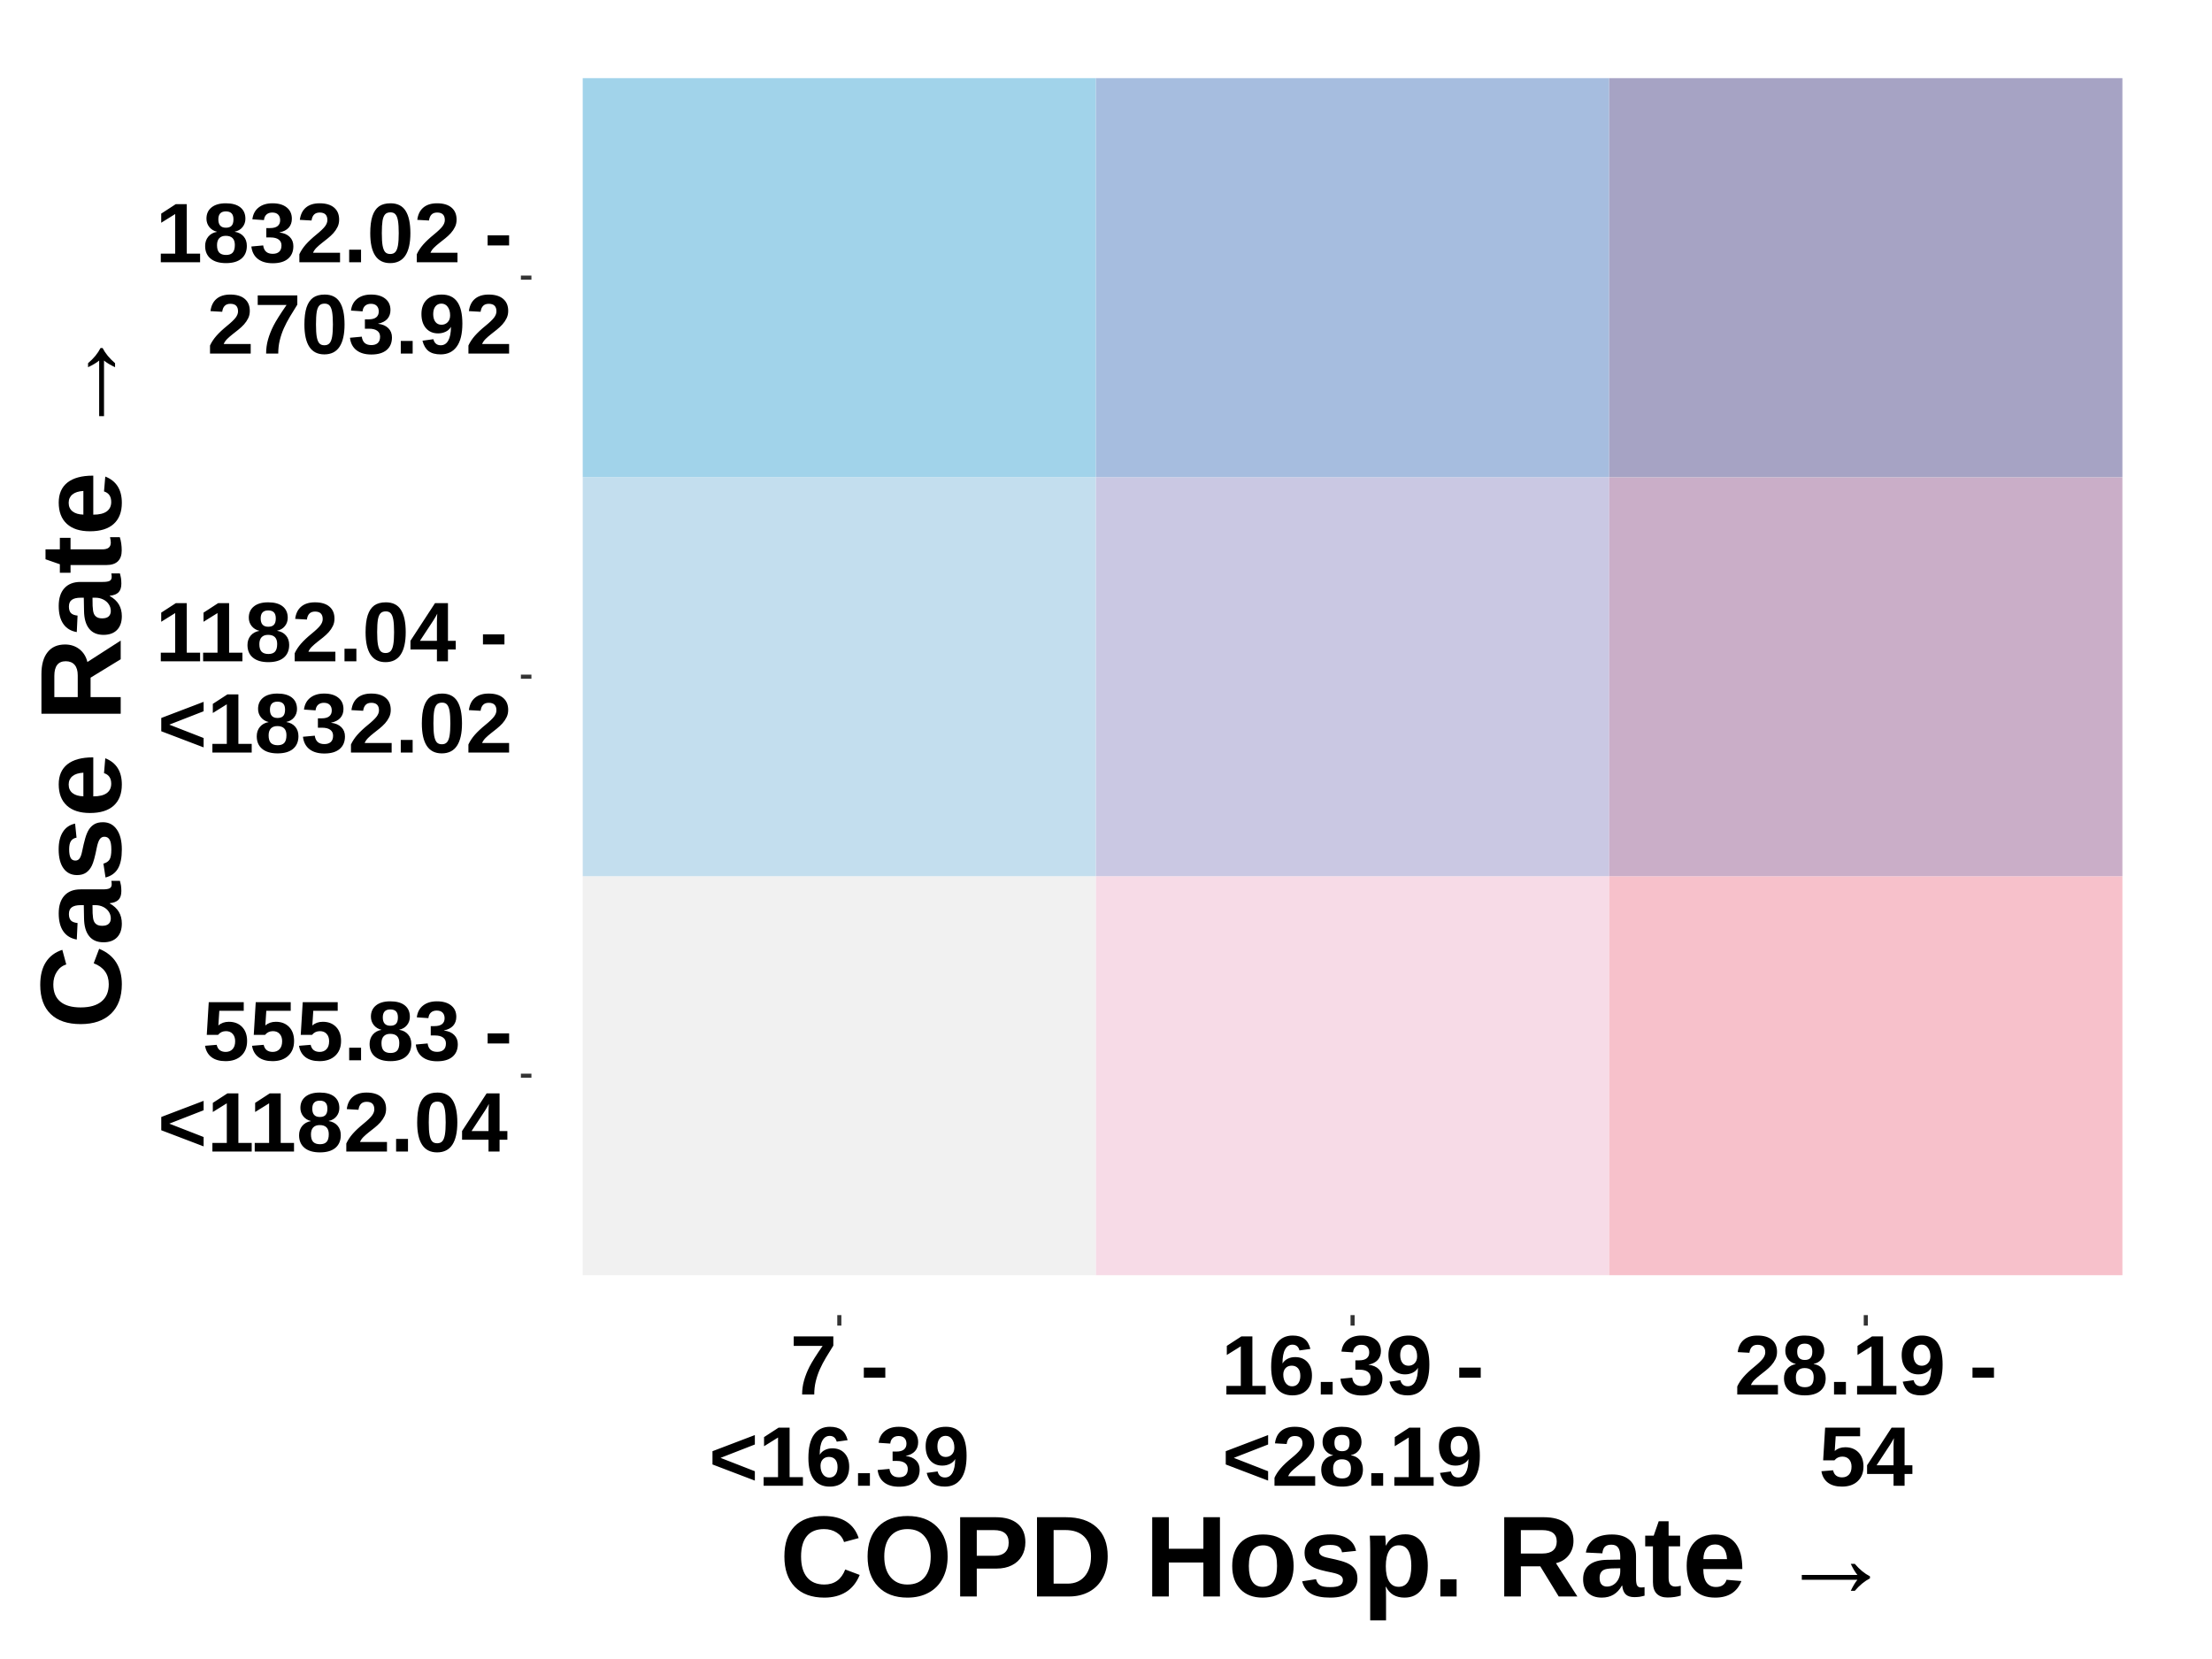
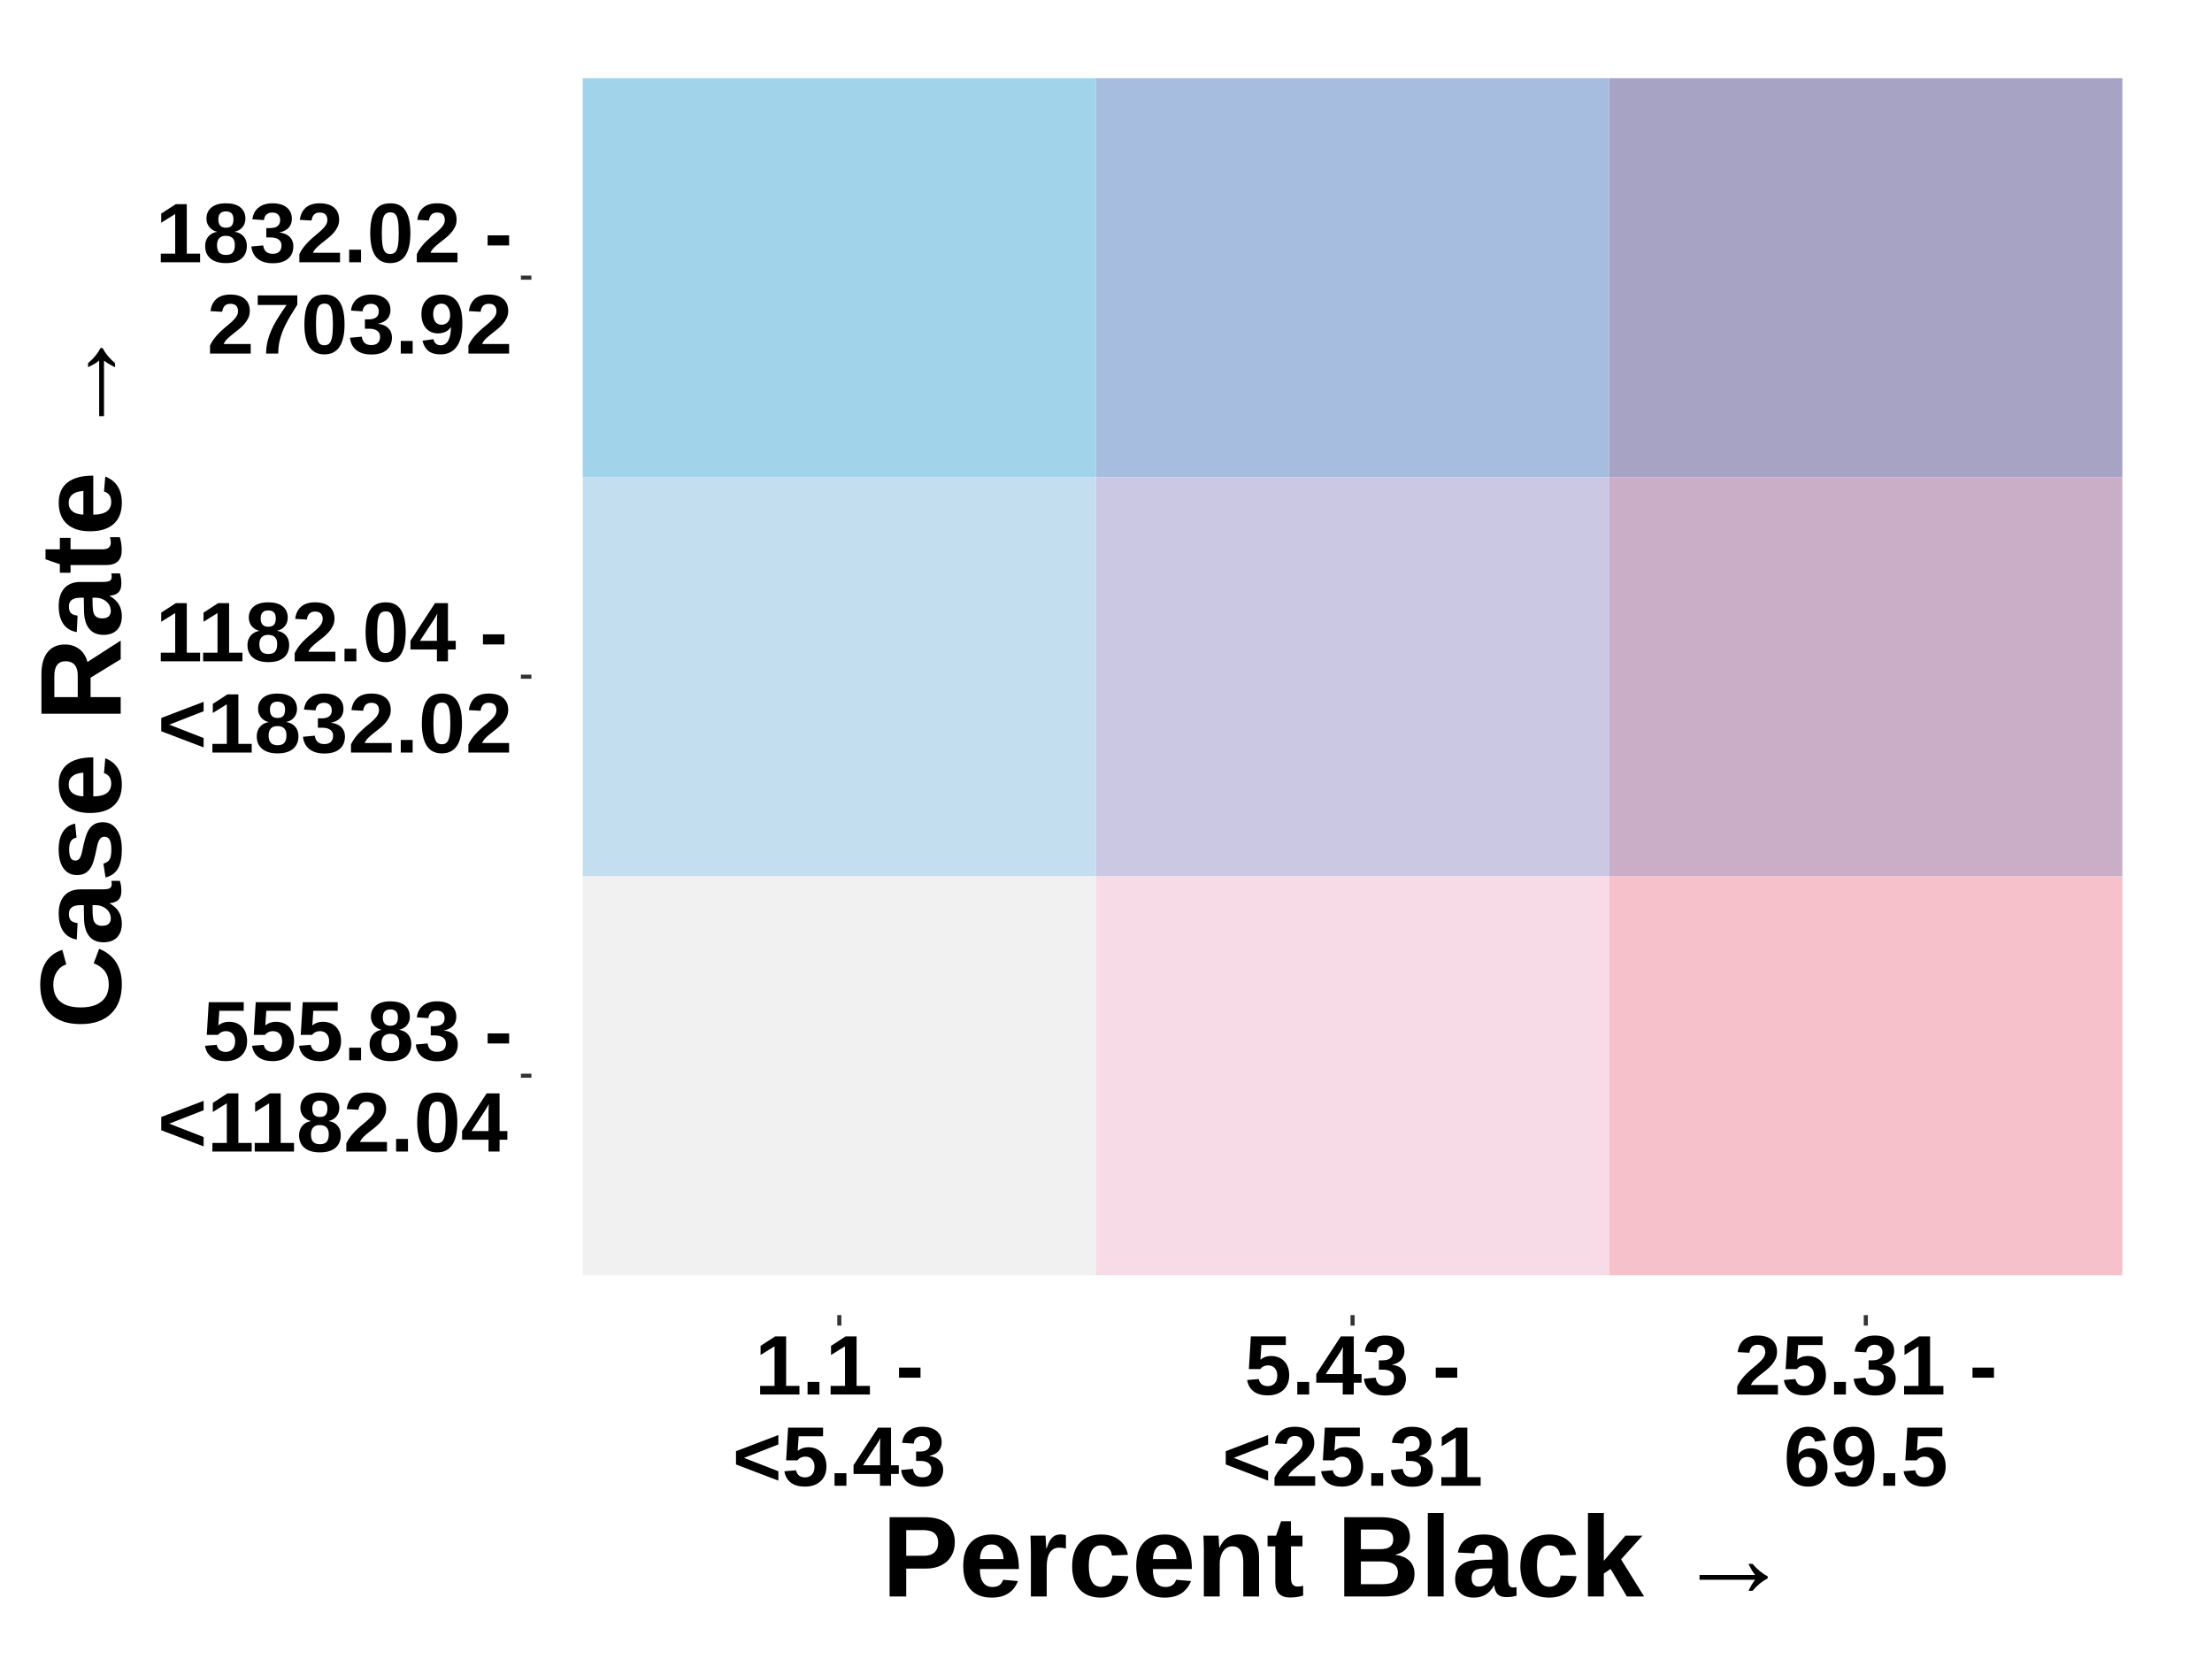
<svg xmlns="http://www.w3.org/2000/svg" viewBox="0 0 576.00 432.00">
  <defs>
    <style type="text/css">
    line, polyline, polygon, path, rect, circle {
      fill: none;
      stroke: #000000;
      stroke-linecap: round;
      stroke-linejoin: round;
      stroke-miterlimit: 10.00;
    }
  </style>
  </defs>
  <rect width="100%" height="100%" style="stroke: none; fill: none;" />
  <rect x="0.00" y="0.00" width="576.00" height="432.00" style="stroke-width: 1.07; stroke: none;" />
  <defs>
    <clipPath id="cpMTM4LjM4fDU2Ni4wNHwzNDIuNDV8OS45Ng==">
      <rect x="138.38" y="9.96" width="427.66" height="332.49" />
    </clipPath>
  </defs>
  <rect x="151.74" y="228.16" width="133.64" height="103.90" style="stroke-width: 0.21; stroke: none; stroke-linecap: square; stroke-linejoin: miter; fill: #F1F1F1;" clip-path="url(#cpMTM4LjM4fDU2Ni4wNHwzNDIuNDV8OS45Ng==)" />
  <rect x="151.74" y="124.26" width="133.64" height="103.90" style="stroke-width: 0.21; stroke: none; stroke-linecap: square; stroke-linejoin: miter; fill: #C3DEEE;" clip-path="url(#cpMTM4LjM4fDU2Ni4wNHwzNDIuNDV8OS45Ng==)" />
  <rect x="151.74" y="20.35" width="133.64" height="103.90" style="stroke-width: 0.21; stroke: none; stroke-linecap: square; stroke-linejoin: miter; fill: #A1D3EA;" clip-path="url(#cpMTM4LjM4fDU2Ni4wNHwzNDIuNDV8OS45Ng==)" />
  <rect x="285.39" y="228.16" width="133.64" height="103.90" style="stroke-width: 0.21; stroke: none; stroke-linecap: square; stroke-linejoin: miter; fill: #F7DBE7;" clip-path="url(#cpMTM4LjM4fDU2Ni4wNHwzNDIuNDV8OS45Ng==)" />
  <rect x="285.39" y="124.26" width="133.64" height="103.90" style="stroke-width: 0.21; stroke: none; stroke-linecap: square; stroke-linejoin: miter; fill: #CAC8E3;" clip-path="url(#cpMTM4LjM4fDU2Ni4wNHwzNDIuNDV8OS45Ng==)" />
  <rect x="285.39" y="20.35" width="133.64" height="103.90" style="stroke-width: 0.21; stroke: none; stroke-linecap: square; stroke-linejoin: miter; fill: #A6BDDF;" clip-path="url(#cpMTM4LjM4fDU2Ni4wNHwzNDIuNDV8OS45Ng==)" />
  <rect x="419.03" y="228.16" width="133.64" height="103.90" style="stroke-width: 0.21; stroke: none; stroke-linecap: square; stroke-linejoin: miter; fill: #F7C1CB;" clip-path="url(#cpMTM4LjM4fDU2Ni4wNHwzNDIuNDV8OS45Ng==)" />
  <rect x="419.03" y="124.26" width="133.64" height="103.90" style="stroke-width: 0.21; stroke: none; stroke-linecap: square; stroke-linejoin: miter; fill: #CAAEC8;" clip-path="url(#cpMTM4LjM4fDU2Ni4wNHwzNDIuNDV8OS45Ng==)" />
  <rect x="419.03" y="20.35" width="133.64" height="103.90" style="stroke-width: 0.21; stroke: none; stroke-linecap: square; stroke-linejoin: miter; fill: #A6A3C4;" clip-path="url(#cpMTM4LjM4fDU2Ni4wNHwzNDIuNDV8OS45Ng==)" />
  <defs>
    <clipPath id="cpMC4wMHw1NzYuMDB8NDMyLjAwfDAuMDA=">
      <rect x="0.00" y="0.00" width="576.00" height="432.00" />
    </clipPath>
  </defs>
  <g clip-path="url(#cpMC4wMHw1NzYuMDB8NDMyLjAwfDAuMDA=)">
    <text x="52.72" y="276.10" style="font-size: 22.00px; font-weight: bold; font-family: Arial;" textLength="80.73px" lengthAdjust="spacingAndGlyphs">555.83 -</text>
  </g>
  <g clip-path="url(#cpMC4wMHw1NzYuMDB8NDMyLjAwfDAuMDA=)">
    <text x="41.07" y="299.86" style="font-size: 22.00px; font-weight: bold; font-family: Arial;" textLength="92.37px" lengthAdjust="spacingAndGlyphs">&lt;1182.04</text>
  </g>
  <g clip-path="url(#cpMC4wMHw1NzYuMDB8NDMyLjAwfDAuMDA=)">
    <text x="40.48" y="172.20" style="font-size: 22.00px; font-weight: bold; font-family: Arial;" textLength="92.96px" lengthAdjust="spacingAndGlyphs">1182.04 -</text>
  </g>
  <g clip-path="url(#cpMC4wMHw1NzYuMDB8NDMyLjAwfDAuMDA=)">
    <text x="41.07" y="195.96" style="font-size: 22.00px; font-weight: bold; font-family: Arial;" textLength="92.37px" lengthAdjust="spacingAndGlyphs">&lt;1832.02</text>
  </g>
  <g clip-path="url(#cpMC4wMHw1NzYuMDB8NDMyLjAwfDAuMDA=)">
    <text x="40.48" y="68.30" style="font-size: 22.00px; font-weight: bold; font-family: Arial;" textLength="92.96px" lengthAdjust="spacingAndGlyphs">1832.02 -</text>
  </g>
  <g clip-path="url(#cpMC4wMHw1NzYuMDB8NDMyLjAwfDAuMDA=)">
    <text x="53.92" y="92.06" style="font-size: 22.00px; font-weight: bold; font-family: Arial;" textLength="79.52px" lengthAdjust="spacingAndGlyphs">2703.92</text>
  </g>
  <polyline points="135.64,280.11 138.38,280.11 " style="stroke-width: 1.07; stroke: #333333; stroke-linecap: butt;" clip-path="url(#cpMC4wMHw1NzYuMDB8NDMyLjAwfDAuMDA=)" />
  <polyline points="135.64,176.21 138.38,176.21 " style="stroke-width: 1.07; stroke: #333333; stroke-linecap: butt;" clip-path="url(#cpMC4wMHw1NzYuMDB8NDMyLjAwfDAuMDA=)" />
  <polyline points="135.64,72.30 138.38,72.30 " style="stroke-width: 1.07; stroke: #333333; stroke-linecap: butt;" clip-path="url(#cpMC4wMHw1NzYuMDB8NDMyLjAwfDAuMDA=)" />
  <polyline points="218.56,345.19 218.56,342.45 " style="stroke-width: 1.07; stroke: #333333; stroke-linecap: butt;" clip-path="url(#cpMC4wMHw1NzYuMDB8NDMyLjAwfDAuMDA=)" />
  <polyline points="352.21,345.19 352.21,342.45 " style="stroke-width: 1.07; stroke: #333333; stroke-linecap: butt;" clip-path="url(#cpMC4wMHw1NzYuMDB8NDMyLjAwfDAuMDA=)" />
  <polyline points="485.85,345.19 485.85,342.45 " style="stroke-width: 1.07; stroke: #333333; stroke-linecap: butt;" clip-path="url(#cpMC4wMHw1NzYuMDB8NDMyLjAwfDAuMDA=)" />
  <g clip-path="url(#cpMC4wMHw1NzYuMDB8NDMyLjAwfDAuMDA=)">
-     <text x="205.73" y="363.13" style="font-size: 22.00px; font-weight: bold; font-family: Arial;" textLength="25.67px" lengthAdjust="spacingAndGlyphs">7 -</text>
+     <text x="196.55" y="363.13" style="font-size: 22.00px; font-weight: bold; font-family: Arial;" textLength="44.02px" lengthAdjust="spacingAndGlyphs">1.1 -</text>
  </g>
  <g clip-path="url(#cpMC4wMHw1NzYuMDB8NDMyLjAwfDAuMDA=)">
-     <text x="184.61" y="386.89" style="font-size: 22.00px; font-weight: bold; font-family: Arial;" textLength="67.90px" lengthAdjust="spacingAndGlyphs">&lt;16.39</text>
+     <text x="190.73" y="386.89" style="font-size: 22.00px; font-weight: bold; font-family: Arial;" textLength="55.67px" lengthAdjust="spacingAndGlyphs">&lt;5.43</text>
  </g>
  <g clip-path="url(#cpMC4wMHw1NzYuMDB8NDMyLjAwfDAuMDA=)">
-     <text x="317.96" y="363.13" style="font-size: 22.00px; font-weight: bold; font-family: Arial;" textLength="68.49px" lengthAdjust="spacingAndGlyphs">16.39 -</text>
+     <text x="324.08" y="363.13" style="font-size: 22.00px; font-weight: bold; font-family: Arial;" textLength="56.26px" lengthAdjust="spacingAndGlyphs">5.43 -</text>
  </g>
  <g clip-path="url(#cpMC4wMHw1NzYuMDB8NDMyLjAwfDAuMDA=)">
-     <text x="318.26" y="386.89" style="font-size: 22.00px; font-weight: bold; font-family: Arial;" textLength="67.90px" lengthAdjust="spacingAndGlyphs">&lt;28.19</text>
+     <text x="318.26" y="386.89" style="font-size: 22.00px; font-weight: bold; font-family: Arial;" textLength="67.90px" lengthAdjust="spacingAndGlyphs">&lt;25.31</text>
  </g>
  <g clip-path="url(#cpMC4wMHw1NzYuMDB8NDMyLjAwfDAuMDA=)">
-     <text x="451.61" y="363.13" style="font-size: 22.00px; font-weight: bold; font-family: Arial;" textLength="68.49px" lengthAdjust="spacingAndGlyphs">28.19 -</text>
+     <text x="451.61" y="363.13" style="font-size: 22.00px; font-weight: bold; font-family: Arial;" textLength="68.49px" lengthAdjust="spacingAndGlyphs">25.31 -</text>
  </g>
  <g clip-path="url(#cpMC4wMHw1NzYuMDB8NDMyLjAwfDAuMDA=)">
-     <text x="473.62" y="386.89" style="font-size: 22.00px; font-weight: bold; font-family: Arial;" textLength="24.47px" lengthAdjust="spacingAndGlyphs">54</text>
+     <text x="464.44" y="386.89" style="font-size: 22.00px; font-weight: bold; font-family: Arial;" textLength="42.82px" lengthAdjust="spacingAndGlyphs">69.5</text>
  </g>
  <g clip-path="url(#cpMC4wMHw1NzYuMDB8NDMyLjAwfDAuMDA=)">
-     <text x="203.02" y="415.72" style="font-size: 30.00px; font-weight: bold; font-family: Arial;" textLength="298.37px" lengthAdjust="spacingAndGlyphs">COPD Hosp. Rate  →</text>
+     <text x="229.65" y="415.72" style="font-size: 30.00px; font-weight: bold; font-family: Arial;" textLength="245.11px" lengthAdjust="spacingAndGlyphs">Percent Black  →</text>
  </g>
  <g clip-path="url(#cpMC4wMHw1NzYuMDB8NDMyLjAwfDAuMDA=)">
    <text transform="translate(31.43,267.91) rotate(-90)" style="font-size: 30.00px; font-weight: bold; font-family: Arial;" textLength="183.41px" lengthAdjust="spacingAndGlyphs">Case Rate →</text>
  </g>
</svg>
